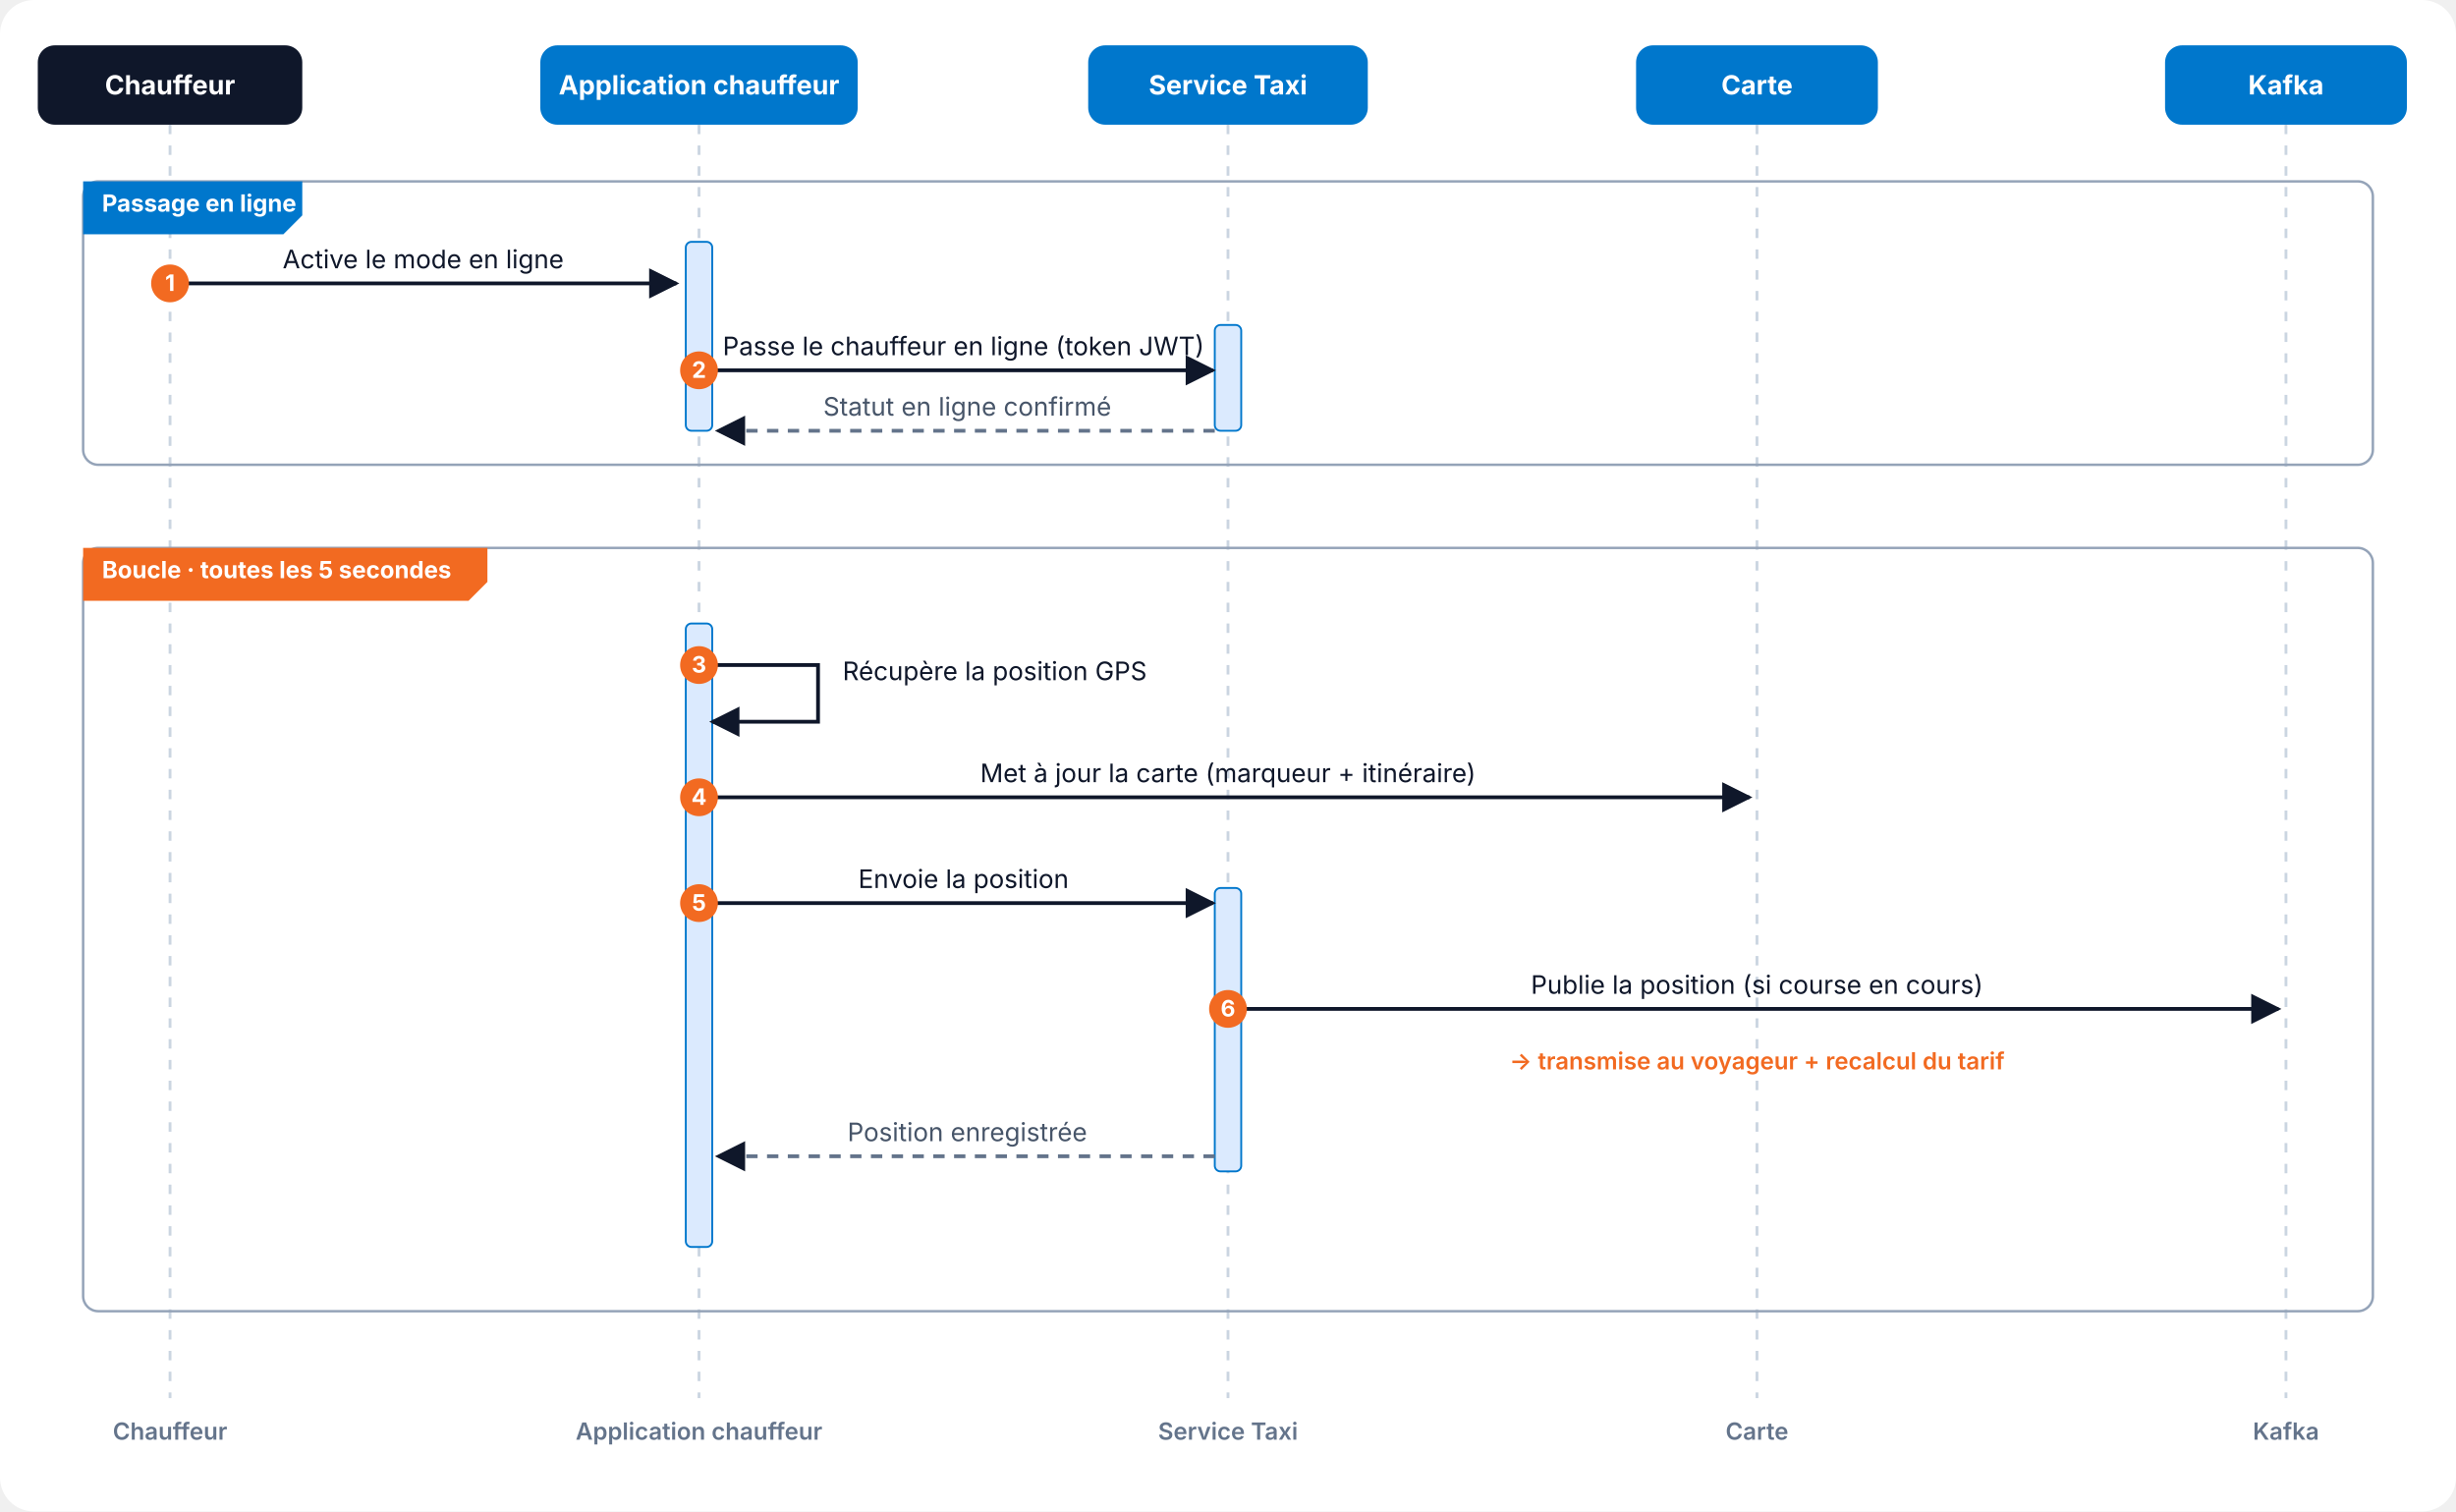
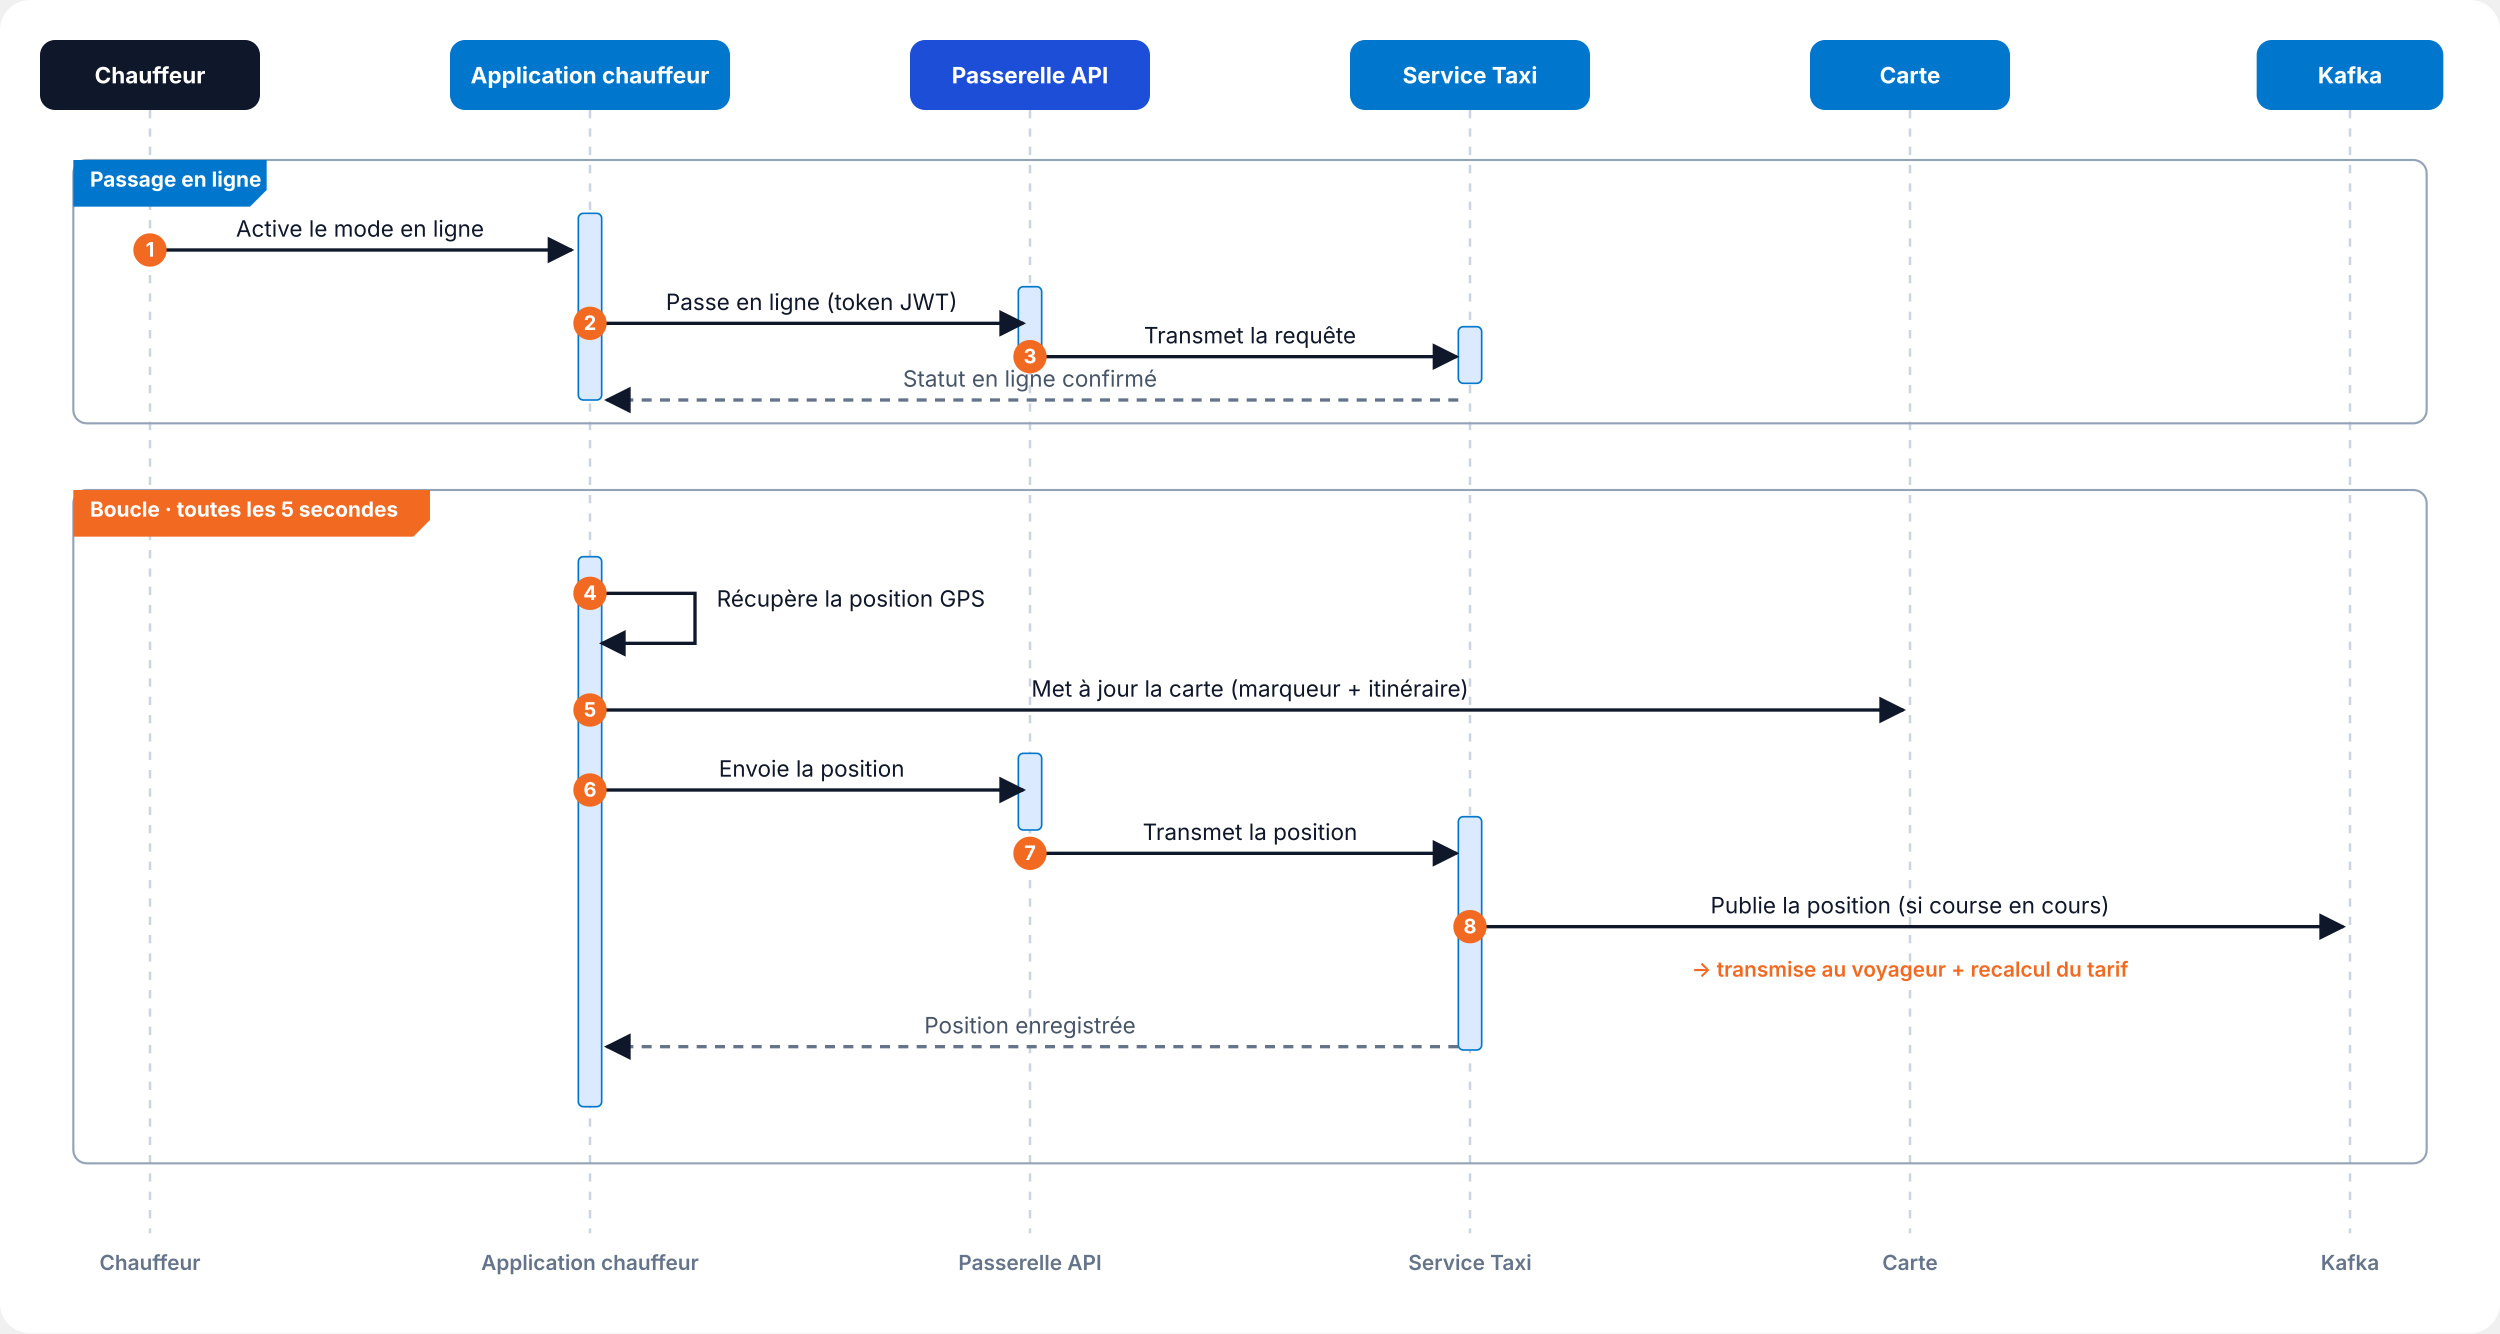
- <svg xmlns="http://www.w3.org/2000/svg" viewBox="0 0 1300 800" font-family="'Outfit','Inter',Segoe UI,sans-serif">
+ <svg xmlns="http://www.w3.org/2000/svg" viewBox="0 0 1500 800" font-family="'Outfit','Inter',Segoe UI,sans-serif">
  <defs>
    <marker id="arrow" viewBox="0 0 10 10" refX="9" refY="5" markerWidth="8" markerHeight="8" orient="auto-start-reverse">
      <path d="M0,0 L10,5 L0,10 z" fill="#0f172a" />
    </marker>
  </defs>
-   <rect x="0" y="0" width="1300" height="800" rx="18" fill="#ffffff" />
+   <rect x="0" y="0" width="1500" height="800" rx="18" fill="#ffffff" />
  <g stroke="#cbd5e1" stroke-width="1.5" stroke-dasharray="5 6">
    <line x1="90" y1="66" x2="90" y2="740" />
-     <line x1="370" y1="66" x2="370" y2="740" />
-     <line x1="650" y1="66" x2="650" y2="740" />
-     <line x1="930" y1="66" x2="930" y2="740" />
-     <line x1="1210" y1="66" x2="1210" y2="740" />
+     <line x1="354" y1="66" x2="354" y2="740" />
+     <line x1="618" y1="66" x2="618" y2="740" />
+     <line x1="882" y1="66" x2="882" y2="740" />
+     <line x1="1146" y1="66" x2="1146" y2="740" />
+     <line x1="1410" y1="66" x2="1410" y2="740" />
  </g>
  <g fill="none" stroke="#94a3b8" stroke-width="1.3">
-     <rect x="44" y="96" width="1212" height="150" rx="8" />
-     <rect x="44" y="290" width="1212" height="404" rx="8" />
+     <rect x="44" y="96" width="1412" height="158" rx="8" />
+     <rect x="44" y="294" width="1412" height="404" rx="8" />
  </g>
  <g font-size="12.5" font-weight="700" fill="#ffffff">
    <path d="M44,96 h116 v18 l-10,10 h-106 z" fill="#0077CC" />
    <text x="54" y="112">Passage en ligne</text>
-     <path d="M44,290 h214 v18 l-10,10 h-204 z" fill="#F26A21" />
-     <text x="54" y="306">Boucle · toutes les 5 secondes</text>
+     <path d="M44,294 h214 v18 l-10,10 h-204 z" fill="#F26A21" />
+     <text x="54" y="310">Boucle · toutes les 5 secondes</text>
  </g>
-   <rect x="363" y="128" width="14" height="100" rx="3" fill="#dbeafe" stroke="#0077CC" stroke-width="1" />
-   <rect x="643" y="172" width="14" height="56" rx="3" fill="#dbeafe" stroke="#0077CC" stroke-width="1" />
-   <rect x="363" y="330" width="14" height="330" rx="3" fill="#dbeafe" stroke="#0077CC" stroke-width="1" />
-   <rect x="643" y="470" width="14" height="150" rx="3" fill="#dbeafe" stroke="#0077CC" stroke-width="1" />
-   <g font-size="14" font-weight="700" text-anchor="middle">
+   <rect x="347" y="128" width="14" height="112" rx="3" fill="#dbeafe" stroke="#0077CC" stroke-width="1" />
+   <rect x="611" y="172" width="14" height="46" rx="3" fill="#dbeafe" stroke="#0077CC" stroke-width="1" />
+   <rect x="875" y="196" width="14" height="34" rx="3" fill="#dbeafe" stroke="#0077CC" stroke-width="1" />
+   <rect x="347" y="334" width="14" height="330" rx="3" fill="#dbeafe" stroke="#0077CC" stroke-width="1" />
+   <rect x="611" y="452" width="14" height="46" rx="3" fill="#dbeafe" stroke="#0077CC" stroke-width="1" />
+   <rect x="875" y="490" width="14" height="140" rx="3" fill="#dbeafe" stroke="#0077CC" stroke-width="1" />
+   <g font-size="13.5" font-weight="700" text-anchor="middle">
    <g>
-       <rect x="20" y="24" width="140" height="42" rx="9" fill="#0f172a" />
+       <rect x="24" y="24" width="132" height="42" rx="9" fill="#0f172a" />
      <text x="90" y="50" fill="#fff">Chauffeur</text>
    </g>
    <g>
-       <rect x="286" y="24" width="168" height="42" rx="9" fill="#0077CC" />
-       <text x="370" y="50" fill="#fff">Application chauffeur</text>
+       <rect x="270" y="24" width="168" height="42" rx="9" fill="#0077CC" />
+       <text x="354" y="50" fill="#fff">Application chauffeur</text>
    </g>
    <g>
-       <rect x="576" y="24" width="148" height="42" rx="9" fill="#0077CC" />
-       <text x="650" y="50" fill="#fff">Service Taxi</text>
+       <rect x="546" y="24" width="144" height="42" rx="9" fill="#1d4ed8" />
+       <text x="618" y="50" fill="#fff">Passerelle API</text>
    </g>
    <g>
-       <rect x="866" y="24" width="128" height="42" rx="9" fill="#0077CC" />
-       <text x="930" y="50" fill="#fff">Carte</text>
+       <rect x="810" y="24" width="144" height="42" rx="9" fill="#0077CC" />
+       <text x="882" y="50" fill="#fff">Service Taxi</text>
    </g>
    <g>
-       <rect x="1146" y="24" width="128" height="42" rx="9" fill="#0077CC" />
-       <text x="1210" y="50" fill="#fff">Kafka</text>
+       <rect x="1086" y="24" width="120" height="42" rx="9" fill="#0077CC" />
+       <text x="1146" y="50" fill="#fff">Carte</text>
+     </g>
+     <g>
+       <rect x="1354" y="24" width="112" height="42" rx="9" fill="#0077CC" />
+       <text x="1410" y="50" fill="#fff">Kafka</text>
    </g>
  </g>
  <g font-size="13.5" fill="#0f172a" text-anchor="middle">
-     <line x1="90" y1="150" x2="358" y2="150" stroke="#0f172a" stroke-width="2" marker-end="url(#arrow)" />
-     <text x="224" y="142">Active le mode en ligne</text>
+     <line x1="90" y1="150" x2="343" y2="150" stroke="#0f172a" stroke-width="2" marker-end="url(#arrow)" />
+     <text x="216" y="142">Active le mode en ligne</text>
    <circle cx="90" cy="150" r="10" fill="#F26A21" />
    <text x="90" y="154" fill="#fff" font-size="12" font-weight="700">1</text>
-     <line x1="377" y1="196" x2="642" y2="196" stroke="#0f172a" stroke-width="2" marker-end="url(#arrow)" />
-     <text x="510" y="188">Passe le chauffeur en ligne (token JWT)</text>
-     <circle cx="370" cy="196" r="10" fill="#F26A21" />
-     <text x="370" y="200" fill="#fff" font-size="12" font-weight="700">2</text>
-     <line x1="643" y1="228" x2="380" y2="228" stroke="#64748b" stroke-width="2" stroke-dasharray="6 5" marker-end="url(#arrow)" />
-     <text x="512" y="220" fill="#475569">Statut en ligne confirmé</text>
-     <path d="M377,352 h56 v30 h-56" fill="none" stroke="#0f172a" stroke-width="2" marker-end="url(#arrow)" />
-     <text x="446" y="360" text-anchor="start">Récupère la position GPS</text>
-     <circle cx="370" cy="352" r="10" fill="#F26A21" />
-     <text x="370" y="356" fill="#fff" font-size="12" font-weight="700">3</text>
-     <line x1="377" y1="422" x2="926" y2="422" stroke="#0f172a" stroke-width="2" marker-end="url(#arrow)" />
-     <text x="650" y="414">Met à jour la carte (marqueur + itinéraire)</text>
-     <circle cx="370" cy="422" r="10" fill="#F26A21" />
-     <text x="370" y="426" fill="#fff" font-size="12" font-weight="700">4</text>
-     <line x1="377" y1="478" x2="642" y2="478" stroke="#0f172a" stroke-width="2" marker-end="url(#arrow)" />
-     <text x="510" y="470">Envoie la position</text>
-     <circle cx="370" cy="478" r="10" fill="#F26A21" />
-     <text x="370" y="482" fill="#fff" font-size="12" font-weight="700">5</text>
-     <line x1="657" y1="534" x2="1206" y2="534" stroke="#0f172a" stroke-width="2" marker-end="url(#arrow)" />
-     <text x="930" y="526">Publie la position (si course en cours)</text>
-     <circle cx="650" cy="534" r="10" fill="#F26A21" />
-     <text x="650" y="538" fill="#fff" font-size="12" font-weight="700">6</text>
-     <text x="930" y="566" font-size="12.5" fill="#F26A21" font-weight="600">→ transmise au voyageur + recalcul du tarif</text>
-     <line x1="643" y1="612" x2="380" y2="612" stroke="#64748b" stroke-width="2" stroke-dasharray="6 5" marker-end="url(#arrow)" />
-     <text x="512" y="604" fill="#475569">Position enregistrée</text>
+     <line x1="361" y1="194" x2="614" y2="194" stroke="#0f172a" stroke-width="2" marker-end="url(#arrow)" />
+     <text x="487" y="186">Passe en ligne (token JWT)</text>
+     <circle cx="354" cy="194" r="10" fill="#F26A21" />
+     <text x="354" y="198" fill="#fff" font-size="12" font-weight="700">2</text>
+     <line x1="625" y1="214" x2="874" y2="214" stroke="#0f172a" stroke-width="2" marker-end="url(#arrow)" />
+     <text x="750" y="206">Transmet la requête</text>
+     <circle cx="618" cy="214" r="10" fill="#F26A21" />
+     <text x="618" y="218" fill="#fff" font-size="12" font-weight="700">3</text>
+     <line x1="875" y1="240" x2="364" y2="240" stroke="#64748b" stroke-width="2" stroke-dasharray="6 5" marker-end="url(#arrow)" />
+     <text x="618" y="232" fill="#475569">Statut en ligne confirmé</text>
+     <path d="M361,356 h56 v30 h-56" fill="none" stroke="#0f172a" stroke-width="2" marker-end="url(#arrow)" />
+     <text x="430" y="364" text-anchor="start">Récupère la position GPS</text>
+     <circle cx="354" cy="356" r="10" fill="#F26A21" />
+     <text x="354" y="360" fill="#fff" font-size="12" font-weight="700">4</text>
+     <line x1="361" y1="426" x2="1142" y2="426" stroke="#0f172a" stroke-width="2" marker-end="url(#arrow)" />
+     <text x="750" y="418">Met à jour la carte (marqueur + itinéraire)</text>
+     <circle cx="354" cy="426" r="10" fill="#F26A21" />
+     <text x="354" y="430" fill="#fff" font-size="12" font-weight="700">5</text>
+     <line x1="361" y1="474" x2="614" y2="474" stroke="#0f172a" stroke-width="2" marker-end="url(#arrow)" />
+     <text x="487" y="466">Envoie la position</text>
+     <circle cx="354" cy="474" r="10" fill="#F26A21" />
+     <text x="354" y="478" fill="#fff" font-size="12" font-weight="700">6</text>
+     <line x1="625" y1="512" x2="874" y2="512" stroke="#0f172a" stroke-width="2" marker-end="url(#arrow)" />
+     <text x="750" y="504">Transmet la position</text>
+     <circle cx="618" cy="512" r="10" fill="#F26A21" />
+     <text x="618" y="516" fill="#fff" font-size="12" font-weight="700">7</text>
+     <line x1="889" y1="556" x2="1406" y2="556" stroke="#0f172a" stroke-width="2" marker-end="url(#arrow)" />
+     <text x="1146" y="548">Publie la position (si course en cours)</text>
+     <circle cx="882" cy="556" r="10" fill="#F26A21" />
+     <text x="882" y="560" fill="#fff" font-size="12" font-weight="700">8</text>
+     <text x="1146" y="586" font-size="12.5" fill="#F26A21" font-weight="600">→ transmise au voyageur + recalcul du tarif</text>
+     <line x1="875" y1="628" x2="364" y2="628" stroke="#64748b" stroke-width="2" stroke-dasharray="6 5" marker-end="url(#arrow)" />
+     <text x="618" y="620" fill="#475569">Position enregistrée</text>
  </g>
  <g font-size="12.5" font-weight="600" text-anchor="middle" fill="#64748b">
    <text x="90" y="762">Chauffeur</text>
-     <text x="370" y="762">Application chauffeur</text>
-     <text x="650" y="762">Service Taxi</text>
-     <text x="930" y="762">Carte</text>
-     <text x="1210" y="762">Kafka</text>
+     <text x="354" y="762">Application chauffeur</text>
+     <text x="618" y="762">Passerelle API</text>
+     <text x="882" y="762">Service Taxi</text>
+     <text x="1146" y="762">Carte</text>
+     <text x="1410" y="762">Kafka</text>
  </g>
</svg>
